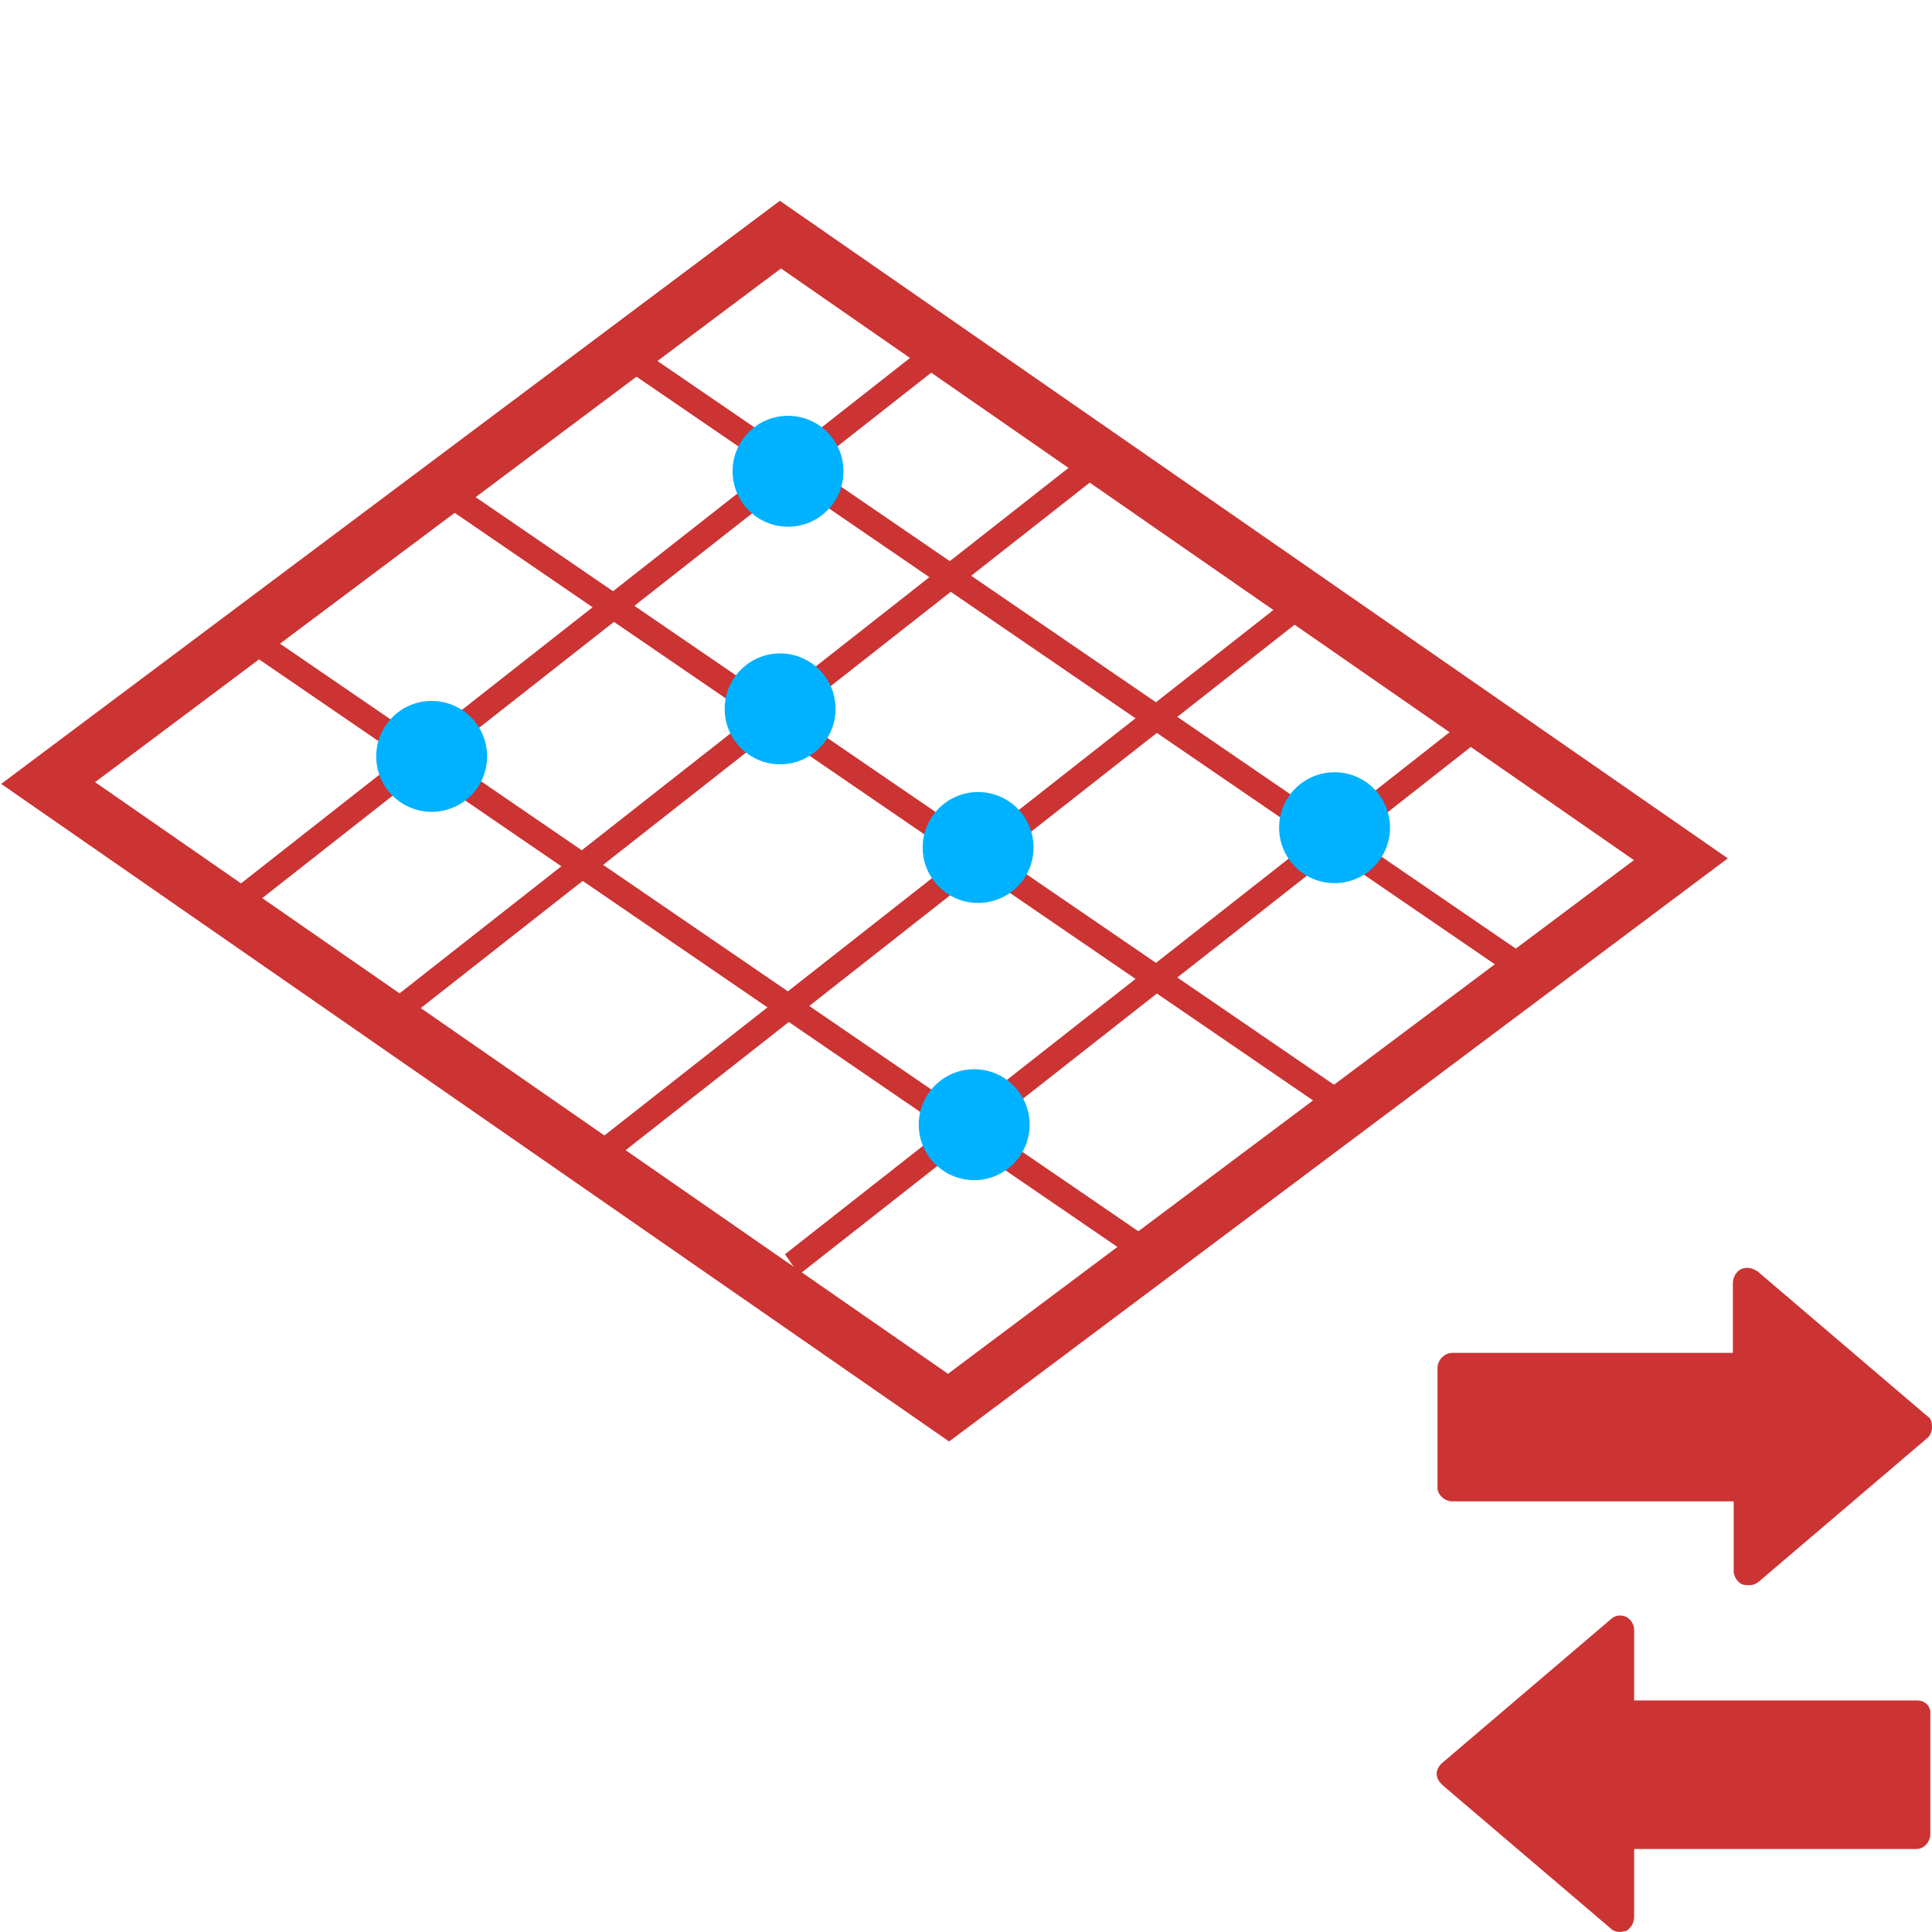
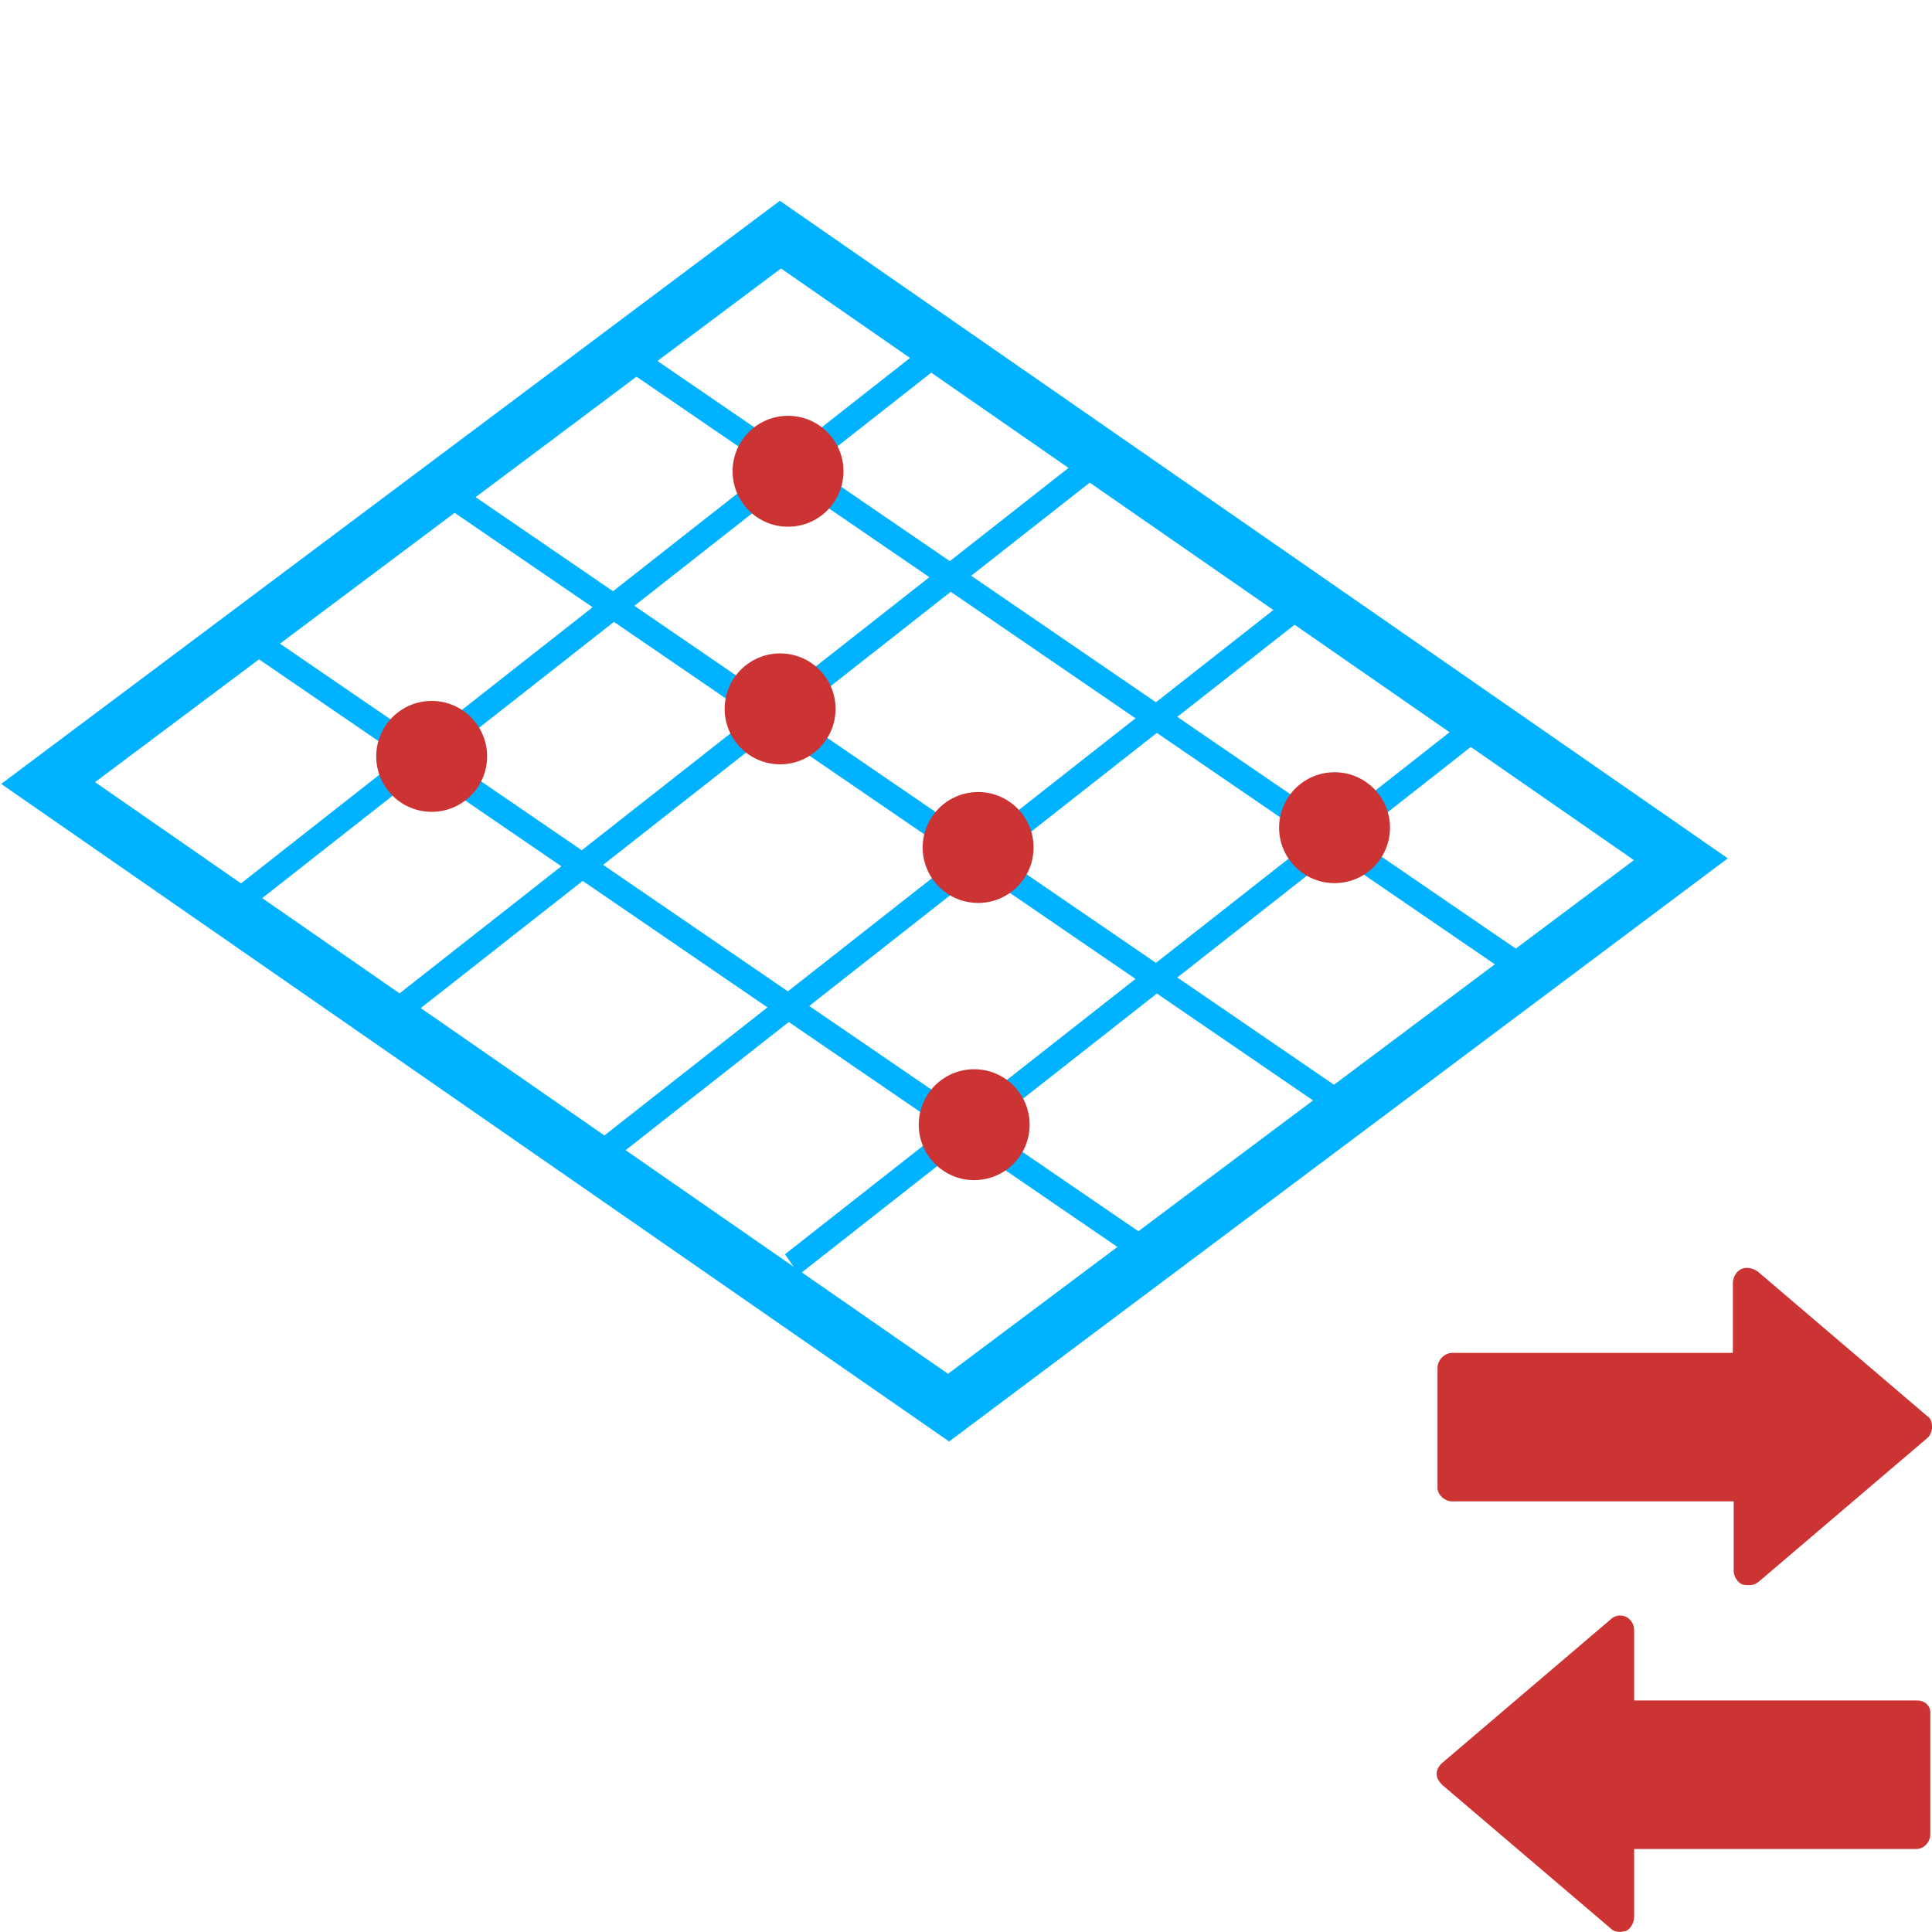
<svg xmlns="http://www.w3.org/2000/svg" width="128" height="128" viewBox="0 0 33.867 33.867" version="1.1" id="svg5" xml:space="preserve">
  <defs id="defs2">
    <style type="text/css" id="style7514">
   
    .fil0 {fill:black}
   
  </style>
    <style id="style7645">
      .cls-1 {
        stroke-width: 0px;
      }
    </style>
  </defs>
  <g id="layer1">
    <rect style="fill:#cc3333;stroke-width:0.612;stroke-opacity:0.961;fill-opacity:1" id="rect234" width="5.292" height="5.292" x="2.386" y="-5.639" />
    <rect style="fill:#4db2cc;fill-opacity:1;stroke-width:0.612;stroke-opacity:0.961" id="rect234-1" width="5.292" height="5.292" x="9.883" y="-5.639" />
    <rect style="fill:#00b2ff;fill-opacity:1;stroke-width:0.612;stroke-opacity:0.961" id="rect234-1-3" width="5.292" height="5.292" x="17.381" y="-5.639" />
    <g id="g4906-6" transform="matrix(0.5496948,0,0,0.5496948,8.374822,15.3133)" style="fill:#cc3333;fill-opacity:1">
      <path d="m 45.898,26.37 h -9.022 v -2.249 c 0,-0.185 -0.106,-0.344 -0.265,-0.423 -0.185,-0.079 -0.37,-0.026 -0.476,0.079 l -5.371,4.577 c -0.106,0.079 -0.185,0.238 -0.185,0.344 0,0.159 0.079,0.265 0.185,0.37 l 5.371,4.577 c 0.079,0.079 0.185,0.106 0.291,0.106 0.079,0 0.106,-0.026 0.185,-0.026 0.159,-0.079 0.265,-0.265 0.265,-0.45 V 31.106 h 8.996 c 0.265,0 0.45,-0.238 0.45,-0.476 v -3.81 c 0.026,-0.265 -0.159,-0.45 -0.423,-0.45 z" id="path4880-4" style="fill:#cc3333;fill-opacity:1;stroke-width:0.265" />
      <path d="m 31.082,20.02 h 8.969 v 2.223 c 0,0.159 0.106,0.344 0.265,0.423 0.079,0.026 0.159,0.026 0.238,0.026 0.106,0 0.185,-0.026 0.291,-0.106 l 5.371,-4.577 c 0.106,-0.079 0.159,-0.238 0.159,-0.344 0,-0.159 -0.026,-0.291 -0.159,-0.37 l -5.397,-4.604 c -0.159,-0.106 -0.344,-0.159 -0.529,-0.079 -0.159,0.079 -0.265,0.265 -0.265,0.45 v 2.223 h -8.943 c -0.265,0 -0.476,0.238 -0.476,0.476 v 3.784 c -0.026,0.238 0.212,0.476 0.476,0.476 z" id="path4882-5" style="fill:#cc3333;fill-opacity:1;stroke-width:0.265" />
    </g>
    <path d="m 44.614,16.383 h -3.087 v -3.083 c 0,-0.379 -0.379,-0.707 -0.79,-0.707 h -1.419 c -0.413,0 -0.792,0.332 -0.792,0.707 v 3.083 h -3.091 c -0.379,0 -0.707,0.376 -0.707,0.792 v 1.415 c 0,0.424 0.332,0.795 0.707,0.795 h 3.087 v 3.128 c 0,0.372 0.379,0.664 0.792,0.664 h 1.417 c 0.411,0 0.79,-0.293 0.79,-0.664 v -3.127 h 3.093 c 0.379,0 0.707,-0.374 0.707,-0.795 v -1.415 c 0,-0.416 -0.332,-0.792 -0.707,-0.792 z" fill-rule="evenodd" id="path4951-7" style="fill:#cc3333;fill-opacity:1;stroke-width:0.141" />
-     <g id="g2163" transform="matrix(1.262185,0,0,1.340685,-3.55206,-4.824854)">
-       <rect style="fill:none;stroke:#cc3333;stroke-width:0.788;stroke-opacity:1" id="rect1843" width="12.444" height="14.936" x="-10.417" y="14.328" transform="matrix(0.8172951,-0.5762193,0.8372672,0.546794,0,0)" />
-       <path style="fill:none;stroke:#cc3333;stroke-width:0.33;stroke-dasharray:none;stroke-opacity:1" d="M 6.178,15.342 16.036,8.053" id="path1999" />
-       <path style="fill:none;stroke:#cc3333;stroke-width:0.33;stroke-dasharray:none;stroke-opacity:1" d="M 24.23,16.433 11.312,8.107" id="path1999-11-2" />
-       <path style="fill:none;stroke:#cc3333;stroke-width:0.33;stroke-dasharray:none;stroke-opacity:1" d="M 21.662,18.185 8.744,9.86" id="path1999-11-2-9" />
-       <path style="fill:none;stroke:#cc3333;stroke-width:0.33;stroke-dasharray:none;stroke-opacity:1" d="M 18.989,20.129 6.071,11.804" id="path1999-11-2-2" />
-       <path style="fill:none;stroke:#cc3333;stroke-width:0.33;stroke-dasharray:none;stroke-opacity:1" d="M 8.4,16.765 18.257,9.476" id="path1999-1" />
-       <path style="fill:none;stroke:#cc3333;stroke-width:0.33;stroke-dasharray:none;stroke-opacity:1" d="m 11.176,18.674 9.857,-7.289" id="path1999-11" />
-       <path style="fill:none;stroke:#cc3333;stroke-width:0.33;stroke-dasharray:none;stroke-opacity:1" d="m 13.814,20.131 9.857,-7.289" id="path1999-11-5" />
+     <g id="g2163" transform="matrix(1.262185,0,0,1.340685,-3.55206,-4.824854)" style="fill:none;fill-opacity:1;stroke:#00b2ff;stroke-opacity:1">
+       <rect style="fill:none;stroke:#00b2ff;stroke-width:0.788;stroke-opacity:1;fill-opacity:1" id="rect1843" width="12.444" height="14.936" x="-10.417" y="14.328" transform="matrix(0.8172951,-0.5762193,0.8372672,0.546794,0,0)" />
+       <path style="fill:none;stroke:#00b2ff;stroke-width:0.33;stroke-dasharray:none;stroke-opacity:1;fill-opacity:1" d="M 6.178,15.342 16.036,8.053" id="path1999" />
+       <path style="fill:none;stroke:#00b2ff;stroke-width:0.33;stroke-dasharray:none;stroke-opacity:1;fill-opacity:1" d="M 24.23,16.433 11.312,8.107" id="path1999-11-2" />
+       <path style="fill:none;stroke:#00b2ff;stroke-width:0.33;stroke-dasharray:none;stroke-opacity:1;fill-opacity:1" d="M 21.662,18.185 8.744,9.86" id="path1999-11-2-9" />
+       <path style="fill:none;stroke:#00b2ff;stroke-width:0.33;stroke-dasharray:none;stroke-opacity:1;fill-opacity:1" d="M 18.989,20.129 6.071,11.804" id="path1999-11-2-2" />
+       <path style="fill:none;stroke:#00b2ff;stroke-width:0.33;stroke-dasharray:none;stroke-opacity:1;fill-opacity:1" d="M 8.4,16.765 18.257,9.476" id="path1999-1" />
+       <path style="fill:none;stroke:#00b2ff;stroke-width:0.33;stroke-dasharray:none;stroke-opacity:1;fill-opacity:1" d="m 11.176,18.674 9.857,-7.289" id="path1999-11" />
+       <path style="fill:none;stroke:#00b2ff;stroke-width:0.33;stroke-dasharray:none;stroke-opacity:1;fill-opacity:1" d="m 13.814,20.131 9.857,-7.289" id="path1999-11-5" />
    </g>
-     <circle style="fill:#00b2ff;fill-opacity:1;stroke:none;stroke-width:0.33;stroke-dasharray:none;stroke-opacity:1" id="path2217" cx="7.567" cy="13.259" r="0.972" />
-     <circle style="fill:#00b2ff;fill-opacity:1;stroke:none;stroke-width:0.33;stroke-dasharray:none;stroke-opacity:1" id="path2217-7" cx="13.814" cy="8.261" r="0.972" />
-     <circle style="fill:#00b2ff;fill-opacity:1;stroke:none;stroke-width:0.33;stroke-dasharray:none;stroke-opacity:1" id="path2217-77" cx="23.394" cy="14.509" r="0.972" />
-     <circle style="fill:#00b2ff;fill-opacity:1;stroke:none;stroke-width:0.33;stroke-dasharray:none;stroke-opacity:1" id="path2217-5" cx="17.077" cy="19.715" r="0.972" />
-     <circle style="fill:#00b2ff;fill-opacity:1;stroke:none;stroke-width:0.33;stroke-dasharray:none;stroke-opacity:1" id="path2217-2" cx="17.146" cy="14.856" r="0.972" />
-     <circle style="fill:#00b2ff;fill-opacity:1;stroke:none;stroke-width:0.33;stroke-dasharray:none;stroke-opacity:1" id="path2217-59" cx="13.675" cy="12.426" r="0.972" />
+     <circle style="fill:#cc3333;fill-opacity:1;stroke:none;stroke-width:0.33;stroke-dasharray:none;stroke-opacity:1" id="path2217" cx="7.567" cy="13.259" r="0.972" />
+     <circle style="fill:#cc3333;fill-opacity:1;stroke:none;stroke-width:0.33;stroke-dasharray:none;stroke-opacity:1" id="path2217-7" cx="13.814" cy="8.261" r="0.972" />
+     <circle style="fill:#cc3333;fill-opacity:1;stroke:none;stroke-width:0.33;stroke-dasharray:none;stroke-opacity:1" id="path2217-77" cx="23.394" cy="14.509" r="0.972" />
+     <circle style="fill:#cc3333;fill-opacity:1;stroke:none;stroke-width:0.33;stroke-dasharray:none;stroke-opacity:1" id="path2217-5" cx="17.077" cy="19.715" r="0.972" />
+     <circle style="fill:#cc3333;fill-opacity:1;stroke:none;stroke-width:0.33;stroke-dasharray:none;stroke-opacity:1" id="path2217-2" cx="17.146" cy="14.856" r="0.972" />
+     <circle style="fill:#cc3333;fill-opacity:1;stroke:none;stroke-width:0.33;stroke-dasharray:none;stroke-opacity:1" id="path2217-59" cx="13.675" cy="12.426" r="0.972" />
  </g>
</svg>
